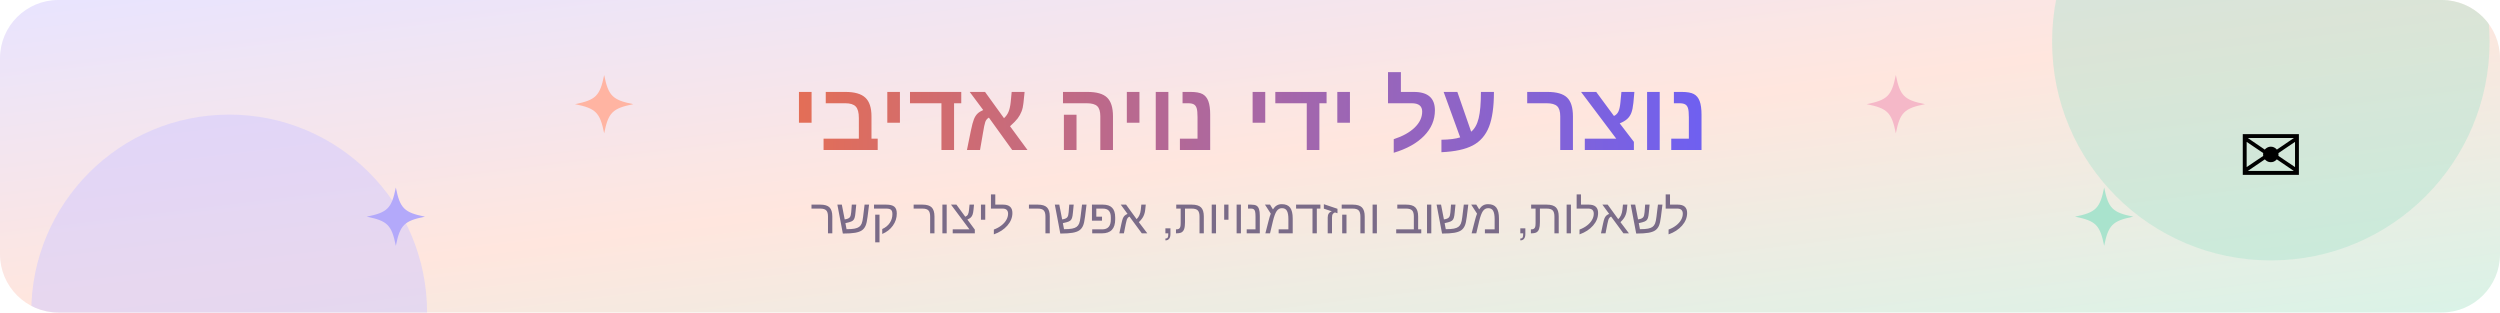
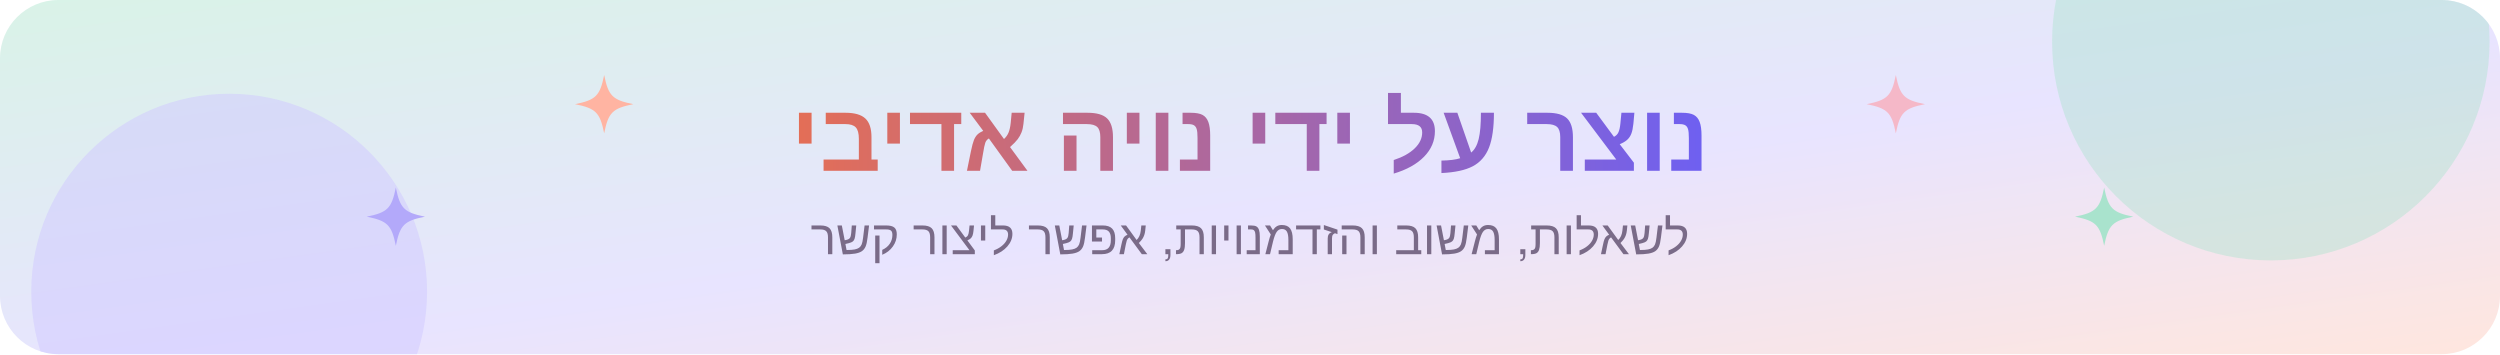
- <svg xmlns="http://www.w3.org/2000/svg" viewBox="0 0 1200 150" width="1200" height="150" role="img" aria-label="נוצר על ידי נויה אדיבי">
+ <svg xmlns="http://www.w3.org/2000/svg" viewBox="0 0 1200 170" width="1200" height="170" role="img" aria-label="נוצר על ידי נויה אדיבי">
  <defs>
    <linearGradient id="bg" x1="0" y1="0" x2="1" y2="1">
-       <stop offset="0" stop-color="#E8E4FF" />
-       <stop offset=".5" stop-color="#FFE6DE" />
-       <stop offset="1" stop-color="#D9F3E7" />
+       <stop offset="0" stop-color="#D9F3E7" />
+       <stop offset=".55" stop-color="#E8E4FF" />
+       <stop offset="1" stop-color="#FFE6DE" />
    </linearGradient>
    <linearGradient id="t" x1="0" y1="0" x2="1" y2="0">
      <stop offset="0" stop-color="#E36E57" />
      <stop offset="1" stop-color="#6F60F0" />
    </linearGradient>
    <clipPath id="c">
-       <rect width="1200" height="150" rx="28" />
+       <rect width="1200" height="170" rx="28" />
    </clipPath>
    <path id="s" d="M0-14C2-4 4-2 14 0 4 2 2 4 0 14-2 4-4 2-14 0-4-2-2-4 0-14Z" />
+     <path id="pin" d="M0 0C-5-9-22-20-22-37a22 22 0 0 1 44 0C22-20 5-9 0 0Z" />
  </defs>
  <style>
-     .blob{animation:drift 13s ease-in-out infinite alternate}
-     .b2{animation-duration:17s;animation-direction:alternate-reverse}
-     .tw{animation:tw 3.2s ease-in-out infinite}
-     .t2{animation-delay:-1s}.t3{animation-delay:-2s}
-     .pin{animation:bob 2.6s ease-in-out infinite;transform-origin:center}
-     @keyframes drift{to{transform:translate(36px,-14px) scale(1.12)}}
-     @keyframes tw{0%,100%{opacity:.35}50%{opacity:1}}
-     @keyframes bob{0%,100%{transform:translateY(0)}50%{transform:translateY(-6px)}}
-     @media (prefers-reduced-motion:reduce){*{animation:none!important}}
-   </style>
+ .blob{animation:drift 11s ease-in-out infinite alternate}.b2{animation-duration:14s;animation-direction:alternate-reverse}.b3{animation-duration:17s}
+ .bob{animation:bob 3.4s ease-in-out infinite}.d1{animation-delay:-.9s}.d2{animation-delay:-1.8s}.d3{animation-delay:-2.6s}
+ .walk{stroke-dasharray:3 15;animation:walk 3s linear infinite}
+ .tw{animation:tw 3.2s ease-in-out infinite}.t2{animation-delay:-1s}.t3{animation-delay:-2s}
+ .rise{animation:rise .9s ease-out both}.r2{animation-delay:.2s}
+ @keyframes drift{to{transform:translate(40px,-20px) scale(1.12)}}
+ @keyframes bob{0%,100%{transform:translateY(0)}50%{transform:translateY(-10px)}}
+ @keyframes walk{to{stroke-dashoffset:-54}}
+ @keyframes tw{0%,100%{opacity:.35}50%{opacity:1}}
+ @keyframes rise{from{opacity:0;transform:translateY(16px)}}
+ @media (prefers-reduced-motion:reduce){*{animation:none!important}}
+ </style>
  <g clip-path="url(#c)">
-     <rect width="1200" height="150" fill="url(#bg)" />
-     <circle class="blob" cx="110" cy="150" r="95" fill="#CFC8FF" opacity=".5" />
+     <rect width="1200" height="170" fill="url(#bg)" />
+     <circle class="blob" cx="110" cy="140" r="95" fill="#CFC8FF" opacity=".5" />
    <circle class="blob b2" cx="1090" cy="20" r="105" fill="#A9E3CD" opacity=".42" />
    <use class="tw" href="#s" x="290" y="50" fill="#FFB4A2" />
    <use class="tw t2" href="#s" x="190" y="104" fill="#B3A9FA" />
    <use class="tw t3" href="#s" x="910" y="50" fill="#F5B8C8" />
    <use class="tw" href="#s" x="1010" y="104" fill="#A9E3CD" />
-     <g class="pin" transform="translate(1090 88)">
-       <text font-size="38" text-anchor="middle">✉️</text>
-     </g>
    <g font-family="-apple-system,BlinkMacSystemFont,'Segoe UI',Helvetica,Arial,sans-serif" text-anchor="middle" direction="rtl">
-       <text x="600" y="72" font-size="46" font-weight="800" fill="url(#t)">נוצר על ידי נויה אדיבי</text>
-       <text x="600" y="112" font-size="23" fill="#7A6B88">לשאלות, משוב והזדמנויות, אפשר ליצור קשר</text>
+       <text x="600" y="82.0" font-size="46" font-weight="800" fill="url(#t)">נוצר על ידי נויה אדיבי</text>
+       <text x="600" y="122.0" font-size="23" fill="#7A6B88">לשאלות, משוב והזדמנויות, אפשר ליצור קשר</text>
    </g>
  </g>
</svg>
